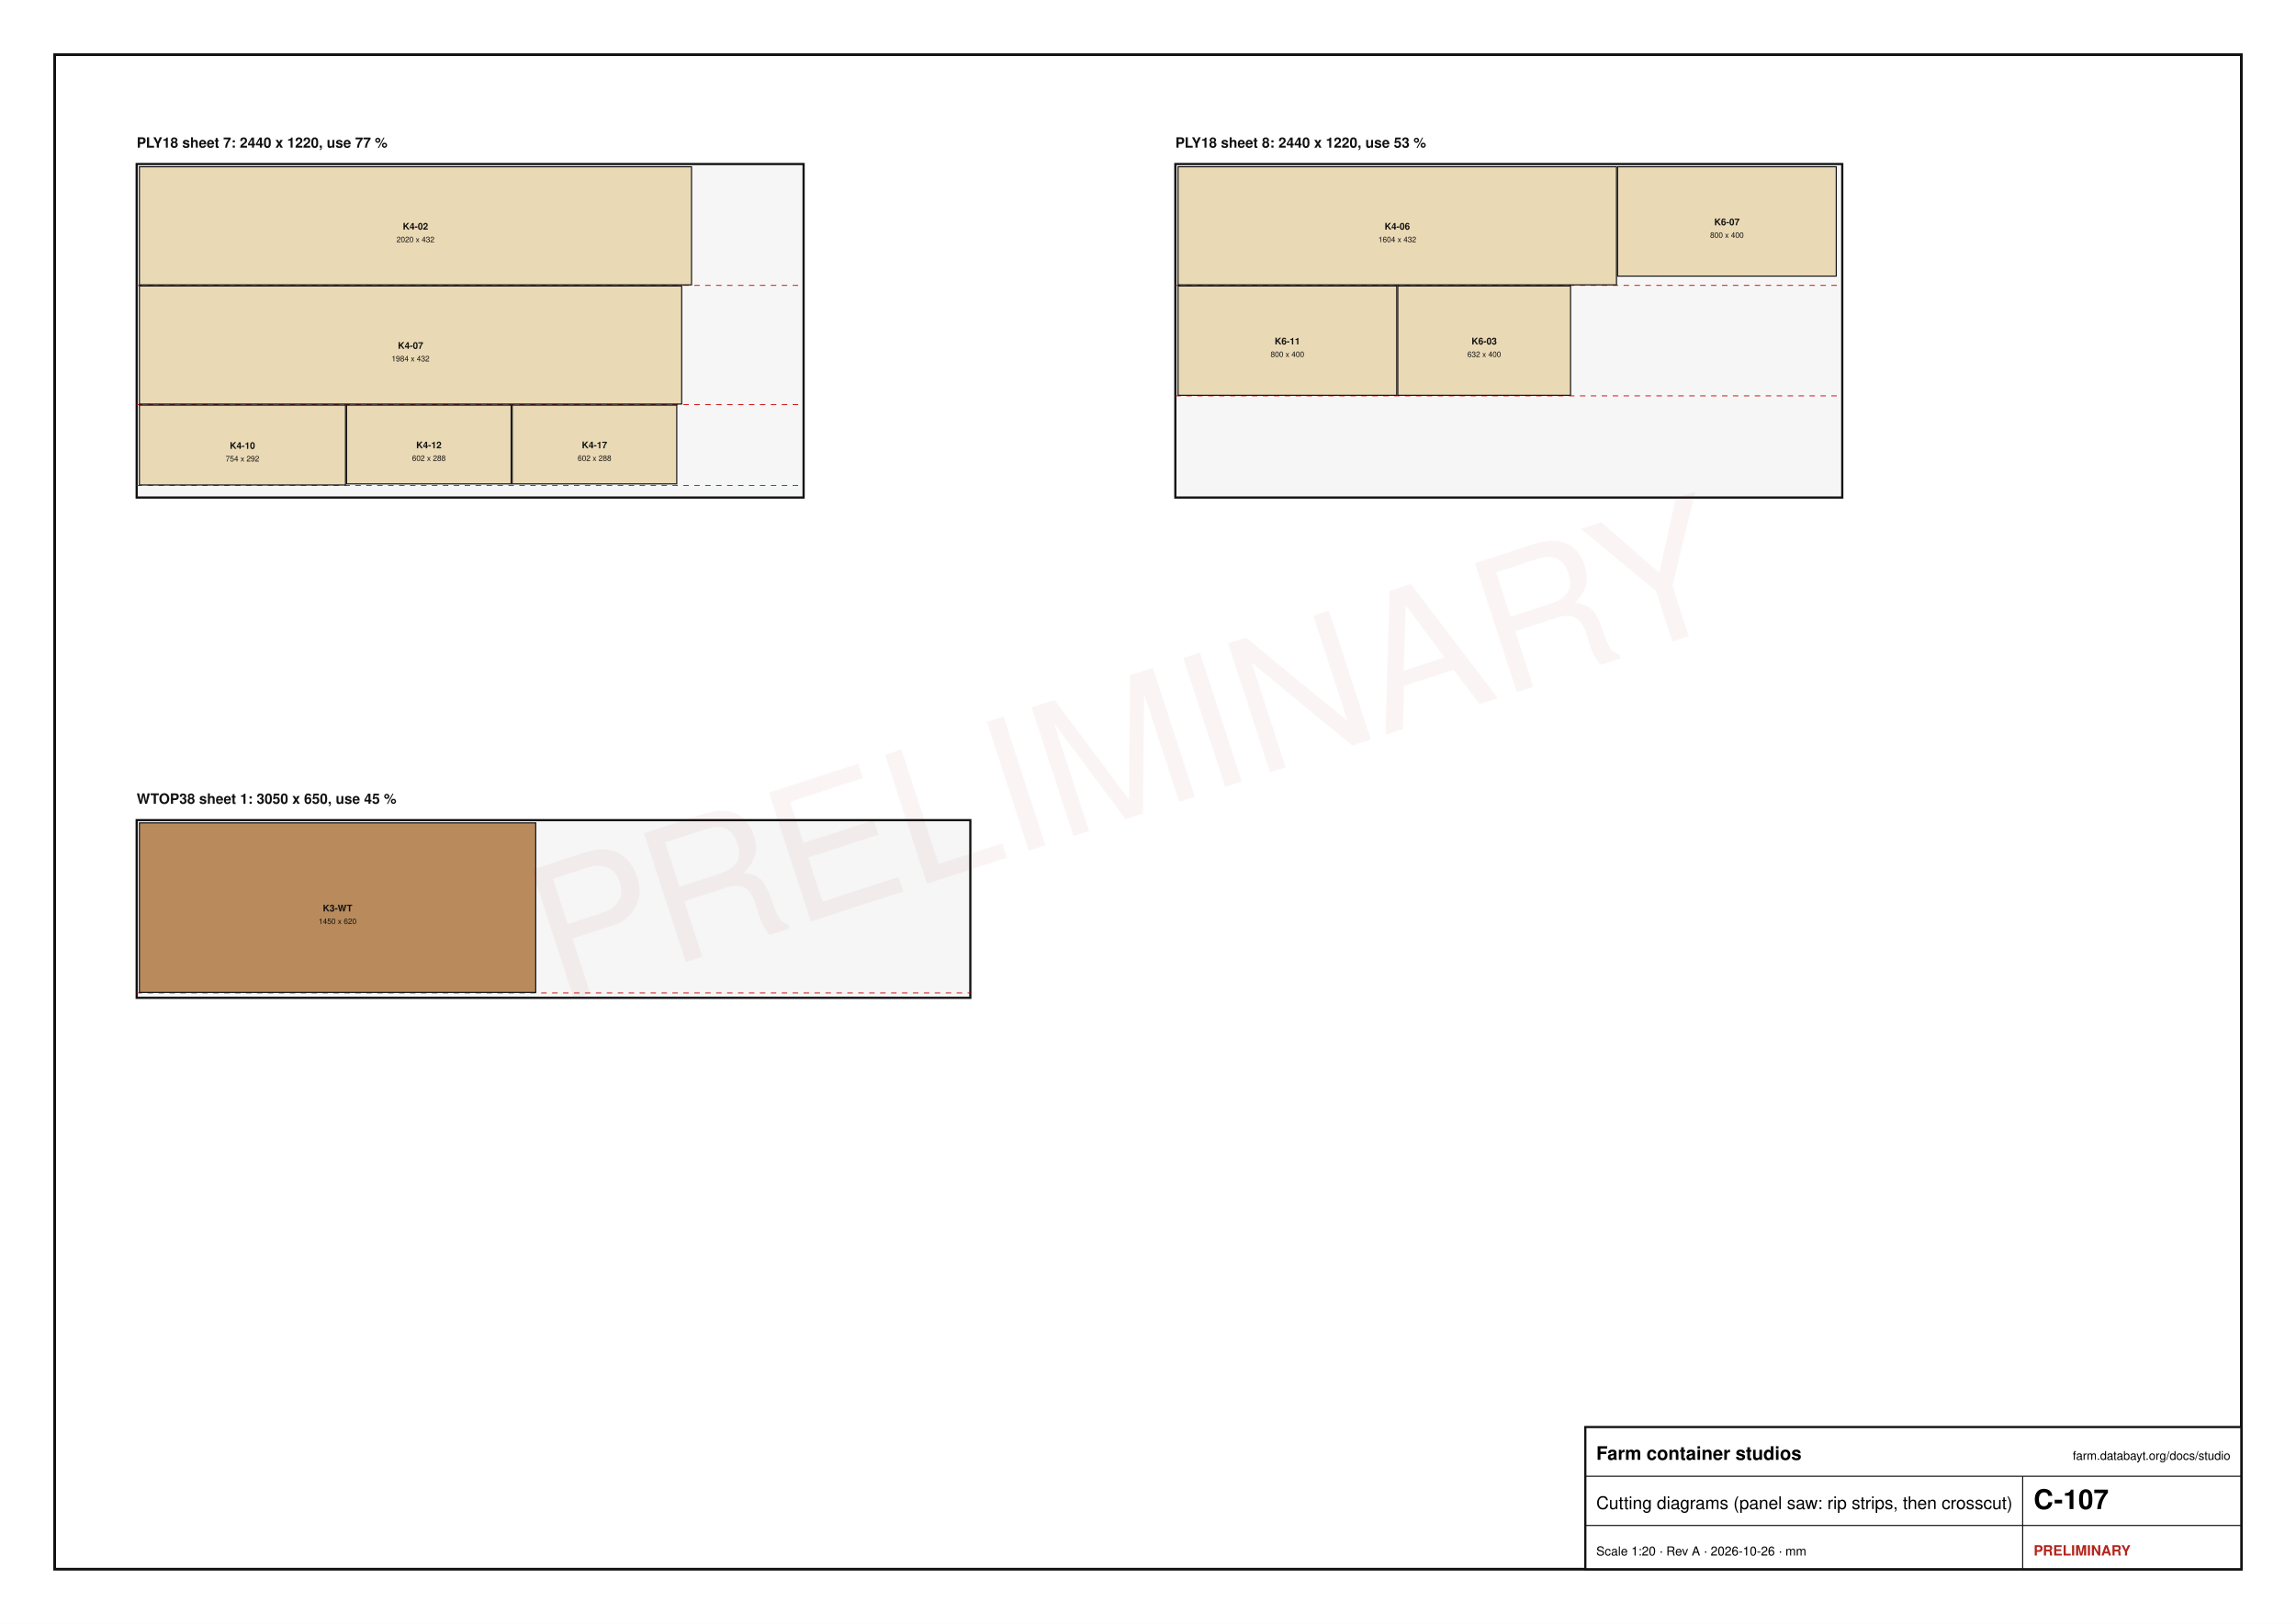
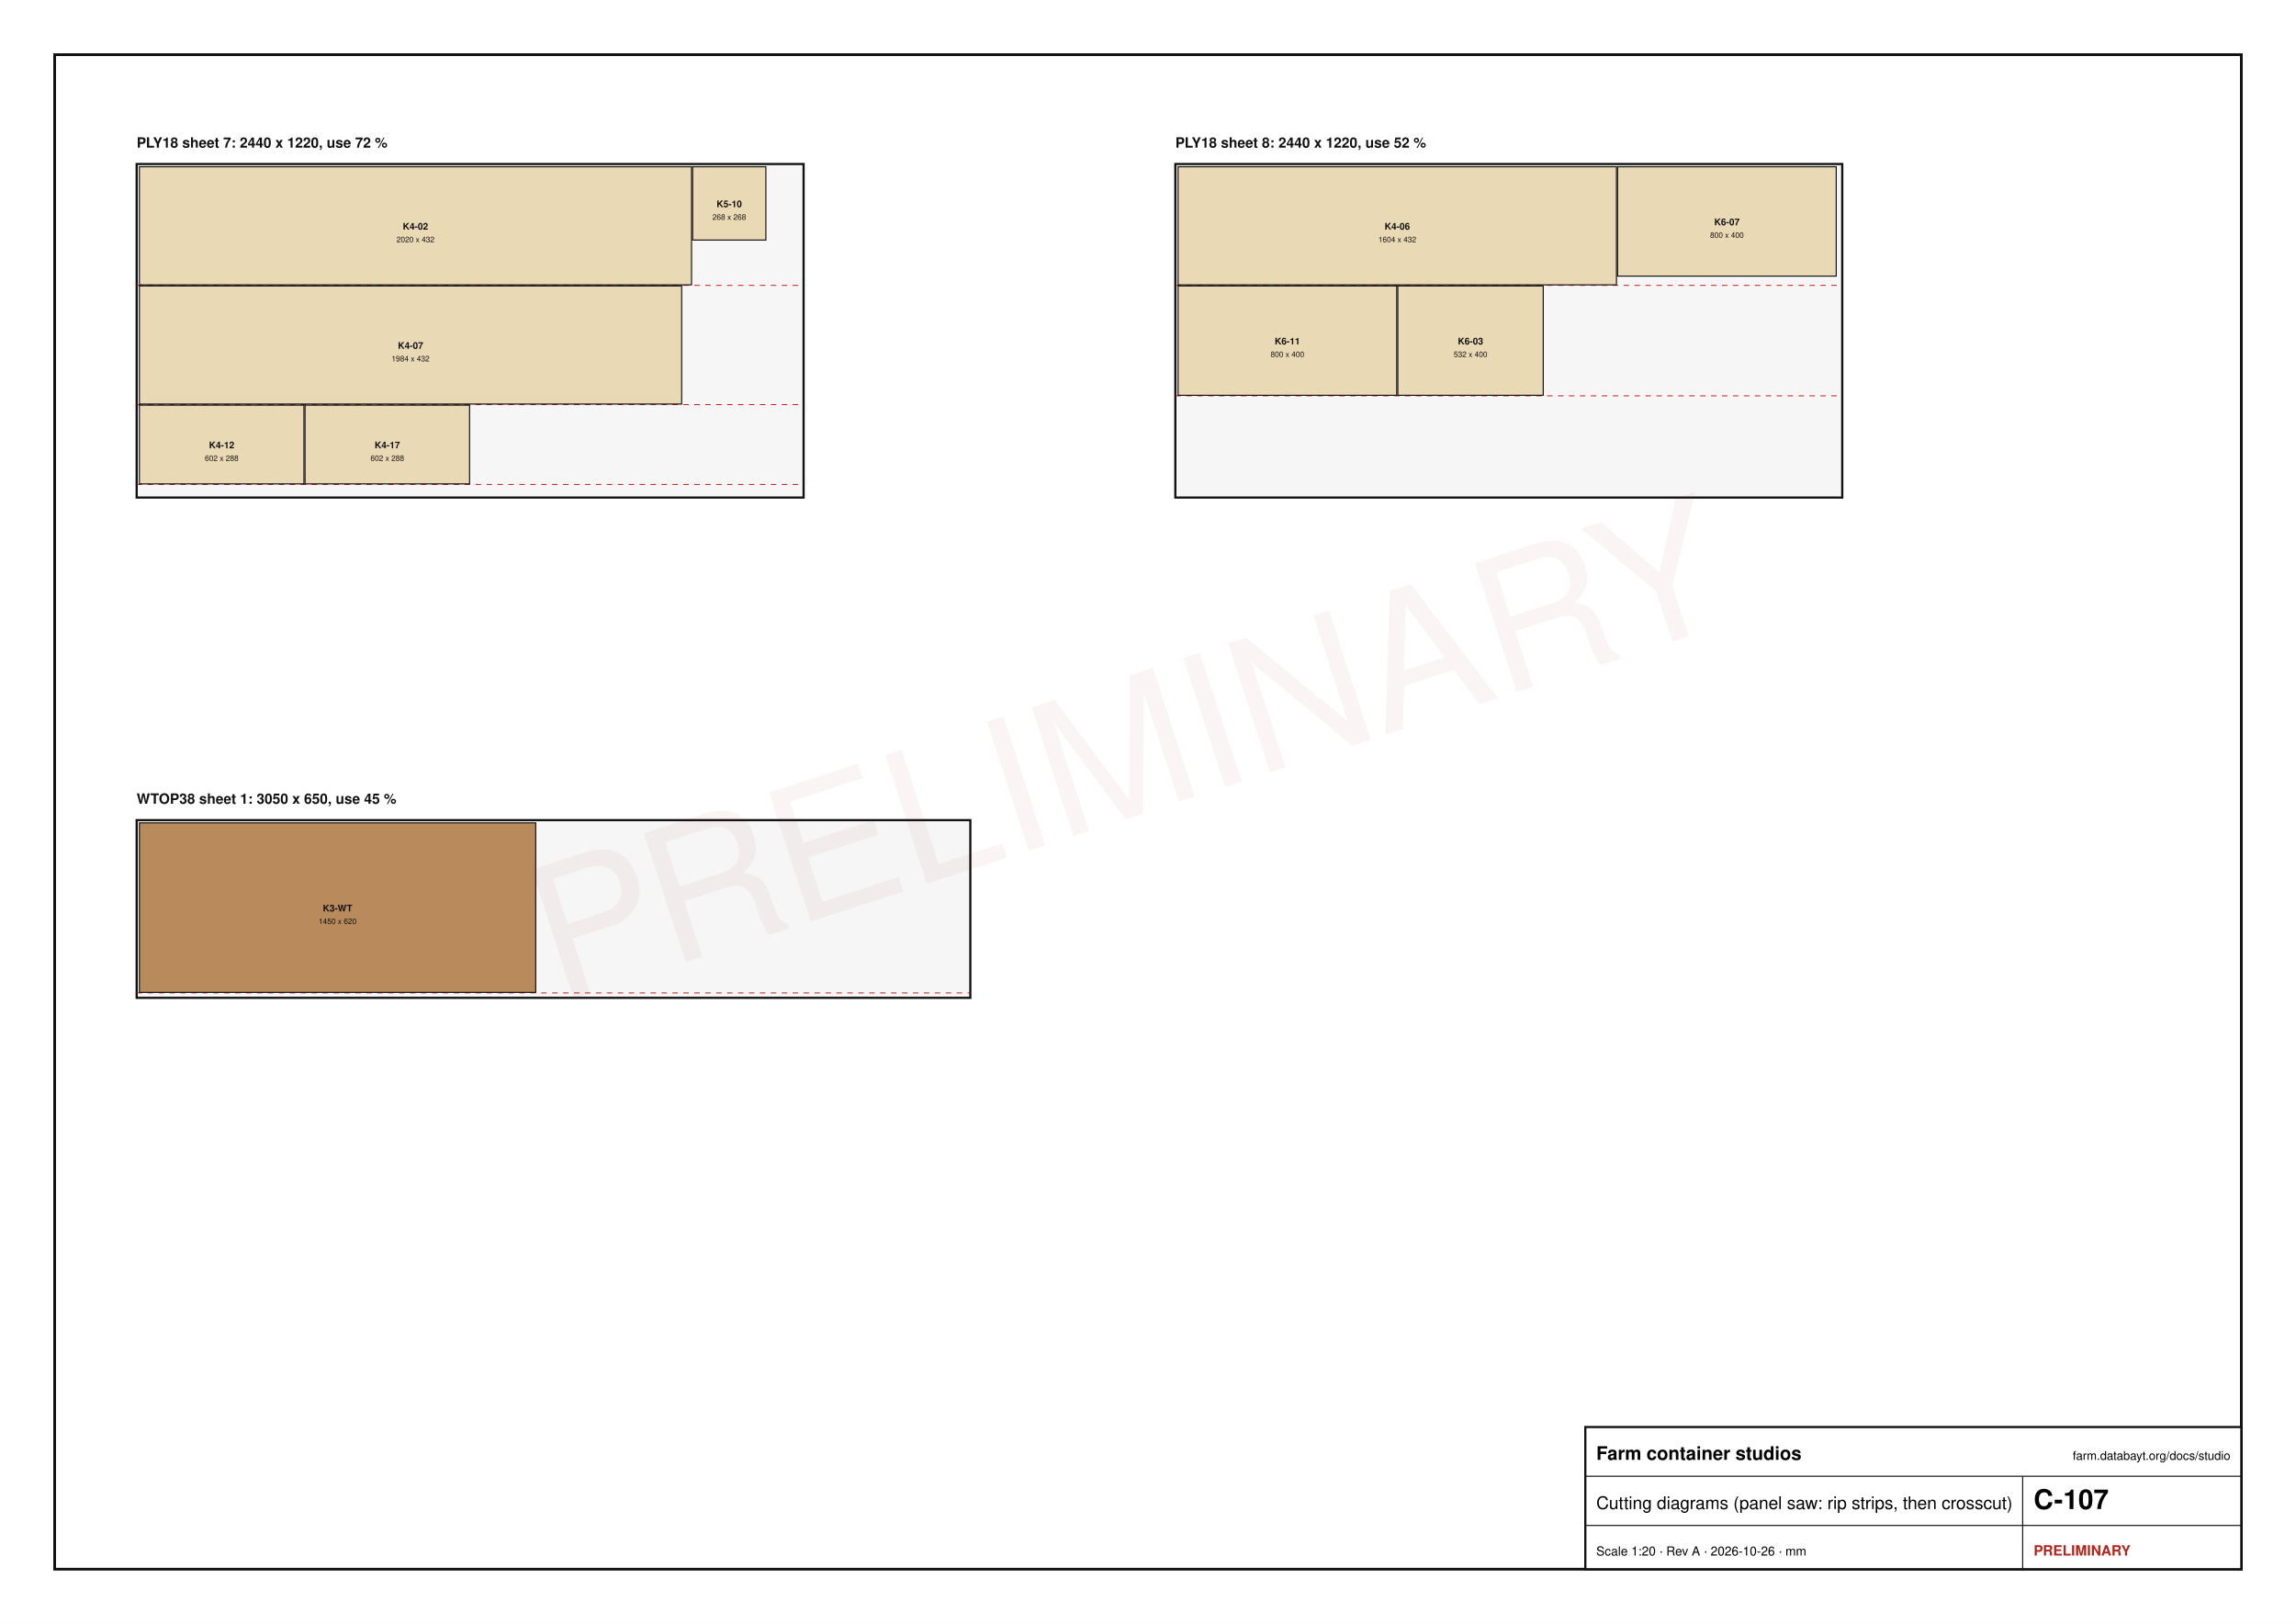
<svg xmlns="http://www.w3.org/2000/svg" width="420mm" height="297mm" viewBox="0 0 420 297" font-family="Helvetica, Arial, sans-serif">
  <rect x="0" y="0" width="420" height="297" fill="#fff" />
  <rect x="10" y="10" width="400" height="277" fill="none" stroke="#111" stroke-width="0.5" />
-   <text x="25" y="27" font-size="2.6" text-anchor="start" font-weight="bold" fill="#111">PLY18 sheet 7: 2440 x 1220, use 77 %</text>
+   <text x="25" y="27" font-size="2.6" text-anchor="start" font-weight="bold" fill="#111">PLY18 sheet 7: 2440 x 1220, use 72 %</text>
  <rect x="25" y="30" width="122" height="61" fill="#f6f6f6" stroke="#111" stroke-width="0.4" />
  <line x1="25" y1="52.2" x2="147" y2="52.2" stroke="#c00" stroke-width="0.15" stroke-dasharray="1,1" />
  <line x1="25" y1="74" x2="147" y2="74" stroke="#c00" stroke-width="0.15" stroke-dasharray="1,1" />
-   <line x1="25" y1="88.8" x2="147" y2="88.8" stroke="#c00" stroke-width="0.15" stroke-dasharray="1,1" />
+   <line x1="25" y1="88.6" x2="147" y2="88.6" stroke="#c00" stroke-width="0.15" stroke-dasharray="1,1" />
  <rect x="25.5" y="30.5" width="101" height="21.6" fill="#ead9b5" stroke="#111" stroke-width="0.2" />
  <text x="76" y="42" font-size="1.7" text-anchor="middle" font-weight="bold" fill="#111">K4-02</text>
  <text x="76" y="44.3" font-size="1.4" text-anchor="middle" font-weight="normal" fill="#111">2020 x 432</text>
  <rect x="25.5" y="52.3" width="99.2" height="21.6" fill="#ead9b5" stroke="#111" stroke-width="0.2" />
  <text x="75.1" y="63.8" font-size="1.7" text-anchor="middle" font-weight="bold" fill="#111">K4-07</text>
  <text x="75.1" y="66.1" font-size="1.4" text-anchor="middle" font-weight="normal" fill="#111">1984 x 432</text>
-   <rect x="25.5" y="74.1" width="37.7" height="14.6" fill="#ead9b5" stroke="#111" stroke-width="0.2" />
-   <text x="44.35" y="82.1" font-size="1.7" text-anchor="middle" font-weight="bold" fill="#111">K4-10</text>
-   <text x="44.35" y="84.4" font-size="1.4" text-anchor="middle" font-weight="normal" fill="#111">754 x 292</text>
-   <rect x="63.4" y="74.1" width="30.1" height="14.4" fill="#ead9b5" stroke="#111" stroke-width="0.2" />
-   <text x="78.45" y="82" font-size="1.7" text-anchor="middle" font-weight="bold" fill="#111">K4-12</text>
-   <text x="78.45" y="84.3" font-size="1.4" text-anchor="middle" font-weight="normal" fill="#111">602 x 288</text>
-   <rect x="93.7" y="74.1" width="30.1" height="14.4" fill="#ead9b5" stroke="#111" stroke-width="0.2" />
-   <text x="108.75" y="82" font-size="1.7" text-anchor="middle" font-weight="bold" fill="#111">K4-17</text>
-   <text x="108.75" y="84.3" font-size="1.4" text-anchor="middle" font-weight="normal" fill="#111">602 x 288</text>
-   <text x="215" y="27" font-size="2.6" text-anchor="start" font-weight="bold" fill="#111">PLY18 sheet 8: 2440 x 1220, use 53 %</text>
+   <rect x="25.5" y="74.1" width="30.1" height="14.4" fill="#ead9b5" stroke="#111" stroke-width="0.2" />
+   <text x="40.55" y="82" font-size="1.7" text-anchor="middle" font-weight="bold" fill="#111">K4-12</text>
+   <text x="40.55" y="84.3" font-size="1.4" text-anchor="middle" font-weight="normal" fill="#111">602 x 288</text>
+   <rect x="55.8" y="74.1" width="30.1" height="14.4" fill="#ead9b5" stroke="#111" stroke-width="0.2" />
+   <text x="70.85" y="82" font-size="1.7" text-anchor="middle" font-weight="bold" fill="#111">K4-17</text>
+   <text x="70.85" y="84.3" font-size="1.4" text-anchor="middle" font-weight="normal" fill="#111">602 x 288</text>
+   <rect x="126.7" y="30.5" width="13.4" height="13.4" fill="#ead9b5" stroke="#111" stroke-width="0.2" />
+   <text x="133.4" y="37.9" font-size="1.7" text-anchor="middle" font-weight="bold" fill="#111">K5-10</text>
+   <text x="133.4" y="40.2" font-size="1.4" text-anchor="middle" font-weight="normal" fill="#111">268 x 268</text>
+   <text x="215" y="27" font-size="2.6" text-anchor="start" font-weight="bold" fill="#111">PLY18 sheet 8: 2440 x 1220, use 52 %</text>
  <rect x="215" y="30" width="122" height="61" fill="#f6f6f6" stroke="#111" stroke-width="0.4" />
  <line x1="215" y1="52.2" x2="337" y2="52.2" stroke="#c00" stroke-width="0.15" stroke-dasharray="1,1" />
  <line x1="215" y1="72.4" x2="337" y2="72.4" stroke="#c00" stroke-width="0.15" stroke-dasharray="1,1" />
  <rect x="215.5" y="30.5" width="80.2" height="21.6" fill="#ead9b5" stroke="#111" stroke-width="0.2" />
  <text x="255.6" y="42" font-size="1.7" text-anchor="middle" font-weight="bold" fill="#111">K4-06</text>
  <text x="255.6" y="44.3" font-size="1.4" text-anchor="middle" font-weight="normal" fill="#111">1604 x 432</text>
  <rect x="295.9" y="30.5" width="40" height="20" fill="#ead9b5" stroke="#111" stroke-width="0.2" />
  <text x="315.9" y="41.2" font-size="1.7" text-anchor="middle" font-weight="bold" fill="#111">K6-07</text>
  <text x="315.9" y="43.5" font-size="1.4" text-anchor="middle" font-weight="normal" fill="#111">800 x 400</text>
  <rect x="215.5" y="52.3" width="40" height="20" fill="#ead9b5" stroke="#111" stroke-width="0.2" />
  <text x="235.5" y="63" font-size="1.7" text-anchor="middle" font-weight="bold" fill="#111">K6-11</text>
  <text x="235.5" y="65.3" font-size="1.4" text-anchor="middle" font-weight="normal" fill="#111">800 x 400</text>
-   <rect x="255.7" y="52.3" width="31.6" height="20" fill="#ead9b5" stroke="#111" stroke-width="0.2" />
-   <text x="271.5" y="63" font-size="1.7" text-anchor="middle" font-weight="bold" fill="#111">K6-03</text>
-   <text x="271.5" y="65.3" font-size="1.4" text-anchor="middle" font-weight="normal" fill="#111">632 x 400</text>
+   <rect x="255.7" y="52.3" width="26.6" height="20" fill="#ead9b5" stroke="#111" stroke-width="0.2" />
+   <text x="269" y="63" font-size="1.7" text-anchor="middle" font-weight="bold" fill="#111">K6-03</text>
+   <text x="269" y="65.3" font-size="1.4" text-anchor="middle" font-weight="normal" fill="#111">532 x 400</text>
  <text x="25" y="147" font-size="2.6" text-anchor="start" font-weight="bold" fill="#111">WTOP38 sheet 1: 3050 x 650, use 45 %</text>
  <rect x="25" y="150" width="152.5" height="32.5" fill="#f6f6f6" stroke="#111" stroke-width="0.4" />
  <line x1="25" y1="181.6" x2="177.5" y2="181.6" stroke="#c00" stroke-width="0.15" stroke-dasharray="1,1" />
  <rect x="25.5" y="150.5" width="72.5" height="31" fill="#b98b5c" stroke="#111" stroke-width="0.2" />
  <text x="61.75" y="166.7" font-size="1.7" text-anchor="middle" font-weight="bold" fill="#111">K3-WT</text>
  <text x="61.75" y="169" font-size="1.4" text-anchor="middle" font-weight="normal" fill="#111">1450 x 620</text>
  <rect x="290" y="261" width="120" height="26" fill="#fff" stroke="#111" stroke-width="0.4" />
  <line x1="290" y1="270" x2="410" y2="270" stroke="#111" stroke-width="0.2" />
  <line x1="290" y1="279" x2="410" y2="279" stroke="#111" stroke-width="0.2" />
  <line x1="370" y1="270" x2="370" y2="287" stroke="#111" stroke-width="0.2" />
  <text x="292" y="267" font-size="3.4" font-weight="bold">Farm container studios</text>
  <text x="408" y="267" font-size="2.2" text-anchor="end">farm.databayt.org/docs/studio</text>
  <text x="292" y="276" font-size="3.2">Cutting diagrams (panel saw: rip strips, then crosscut)</text>
  <text x="372" y="276" font-size="5" font-weight="bold">C-107</text>
  <text x="292" y="284.5" font-size="2.3">Scale 1:20 · Rev A · 2026-10-26 · mm</text>
  <text x="372" y="284.5" font-size="2.6" font-weight="bold" fill="#b3261e">PRELIMINARY</text>
  <text x="210.0" y="148.5" font-size="34" fill="#b3261e" fill-opacity="0.05" text-anchor="middle" transform="rotate(-18 210.0 148.5)">PRELIMINARY</text>
</svg>
